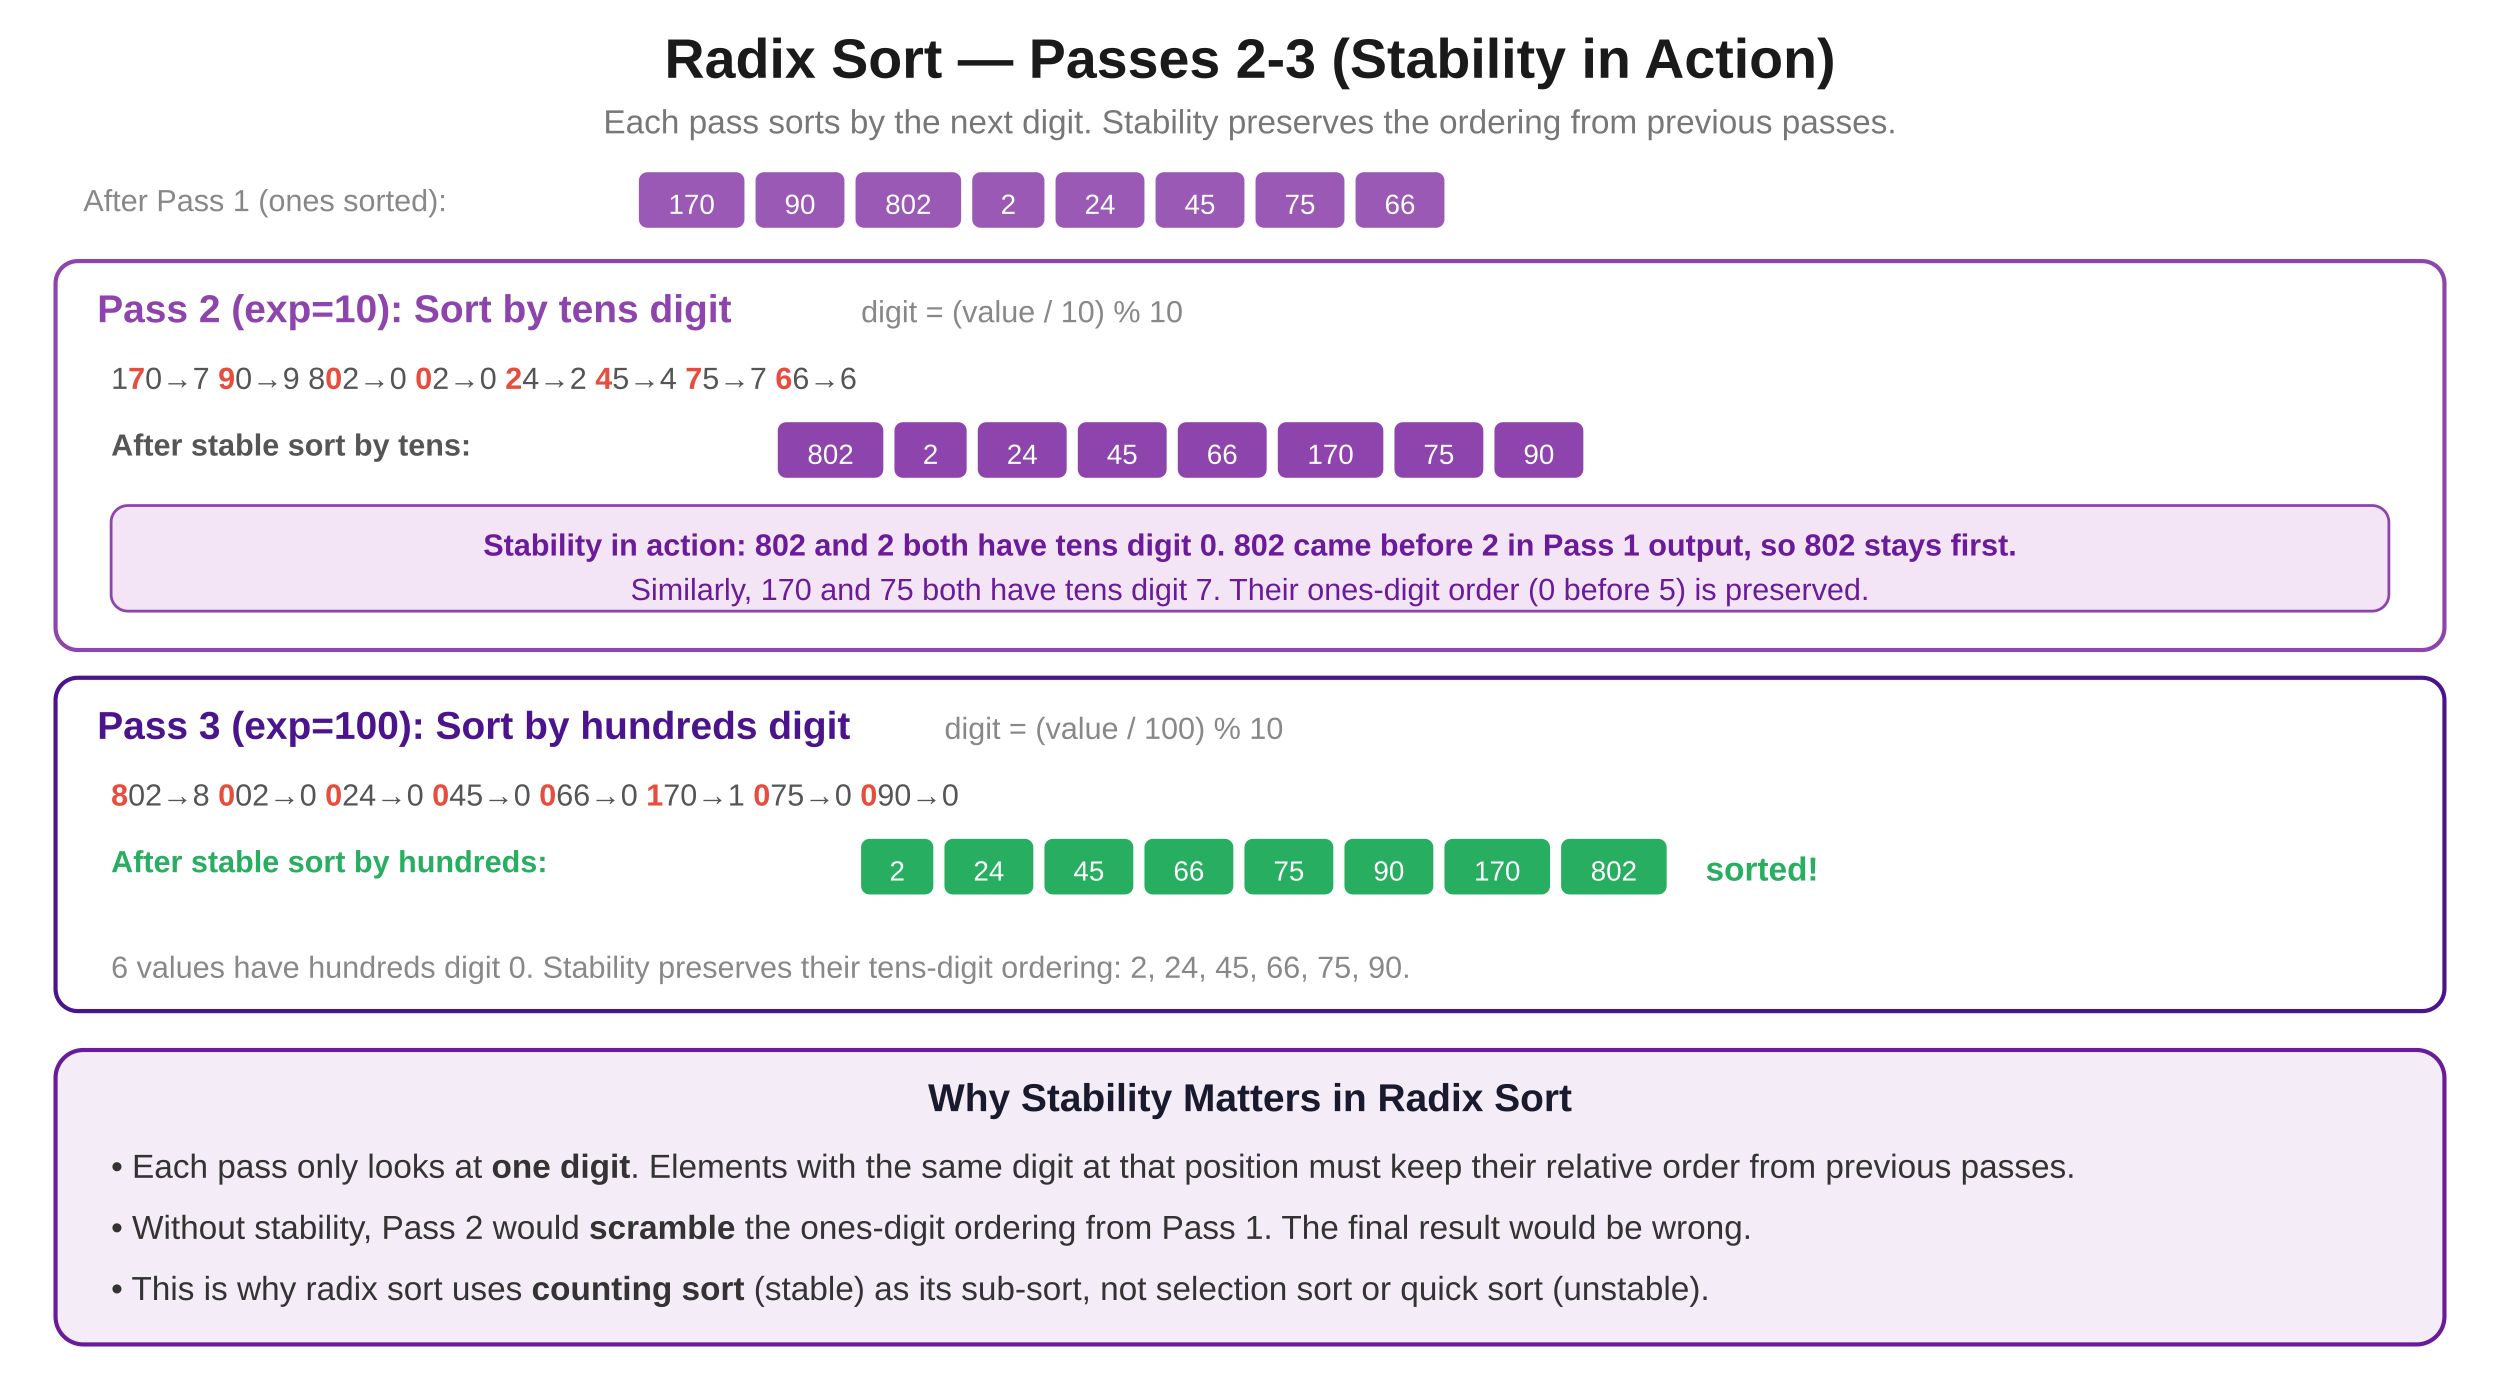
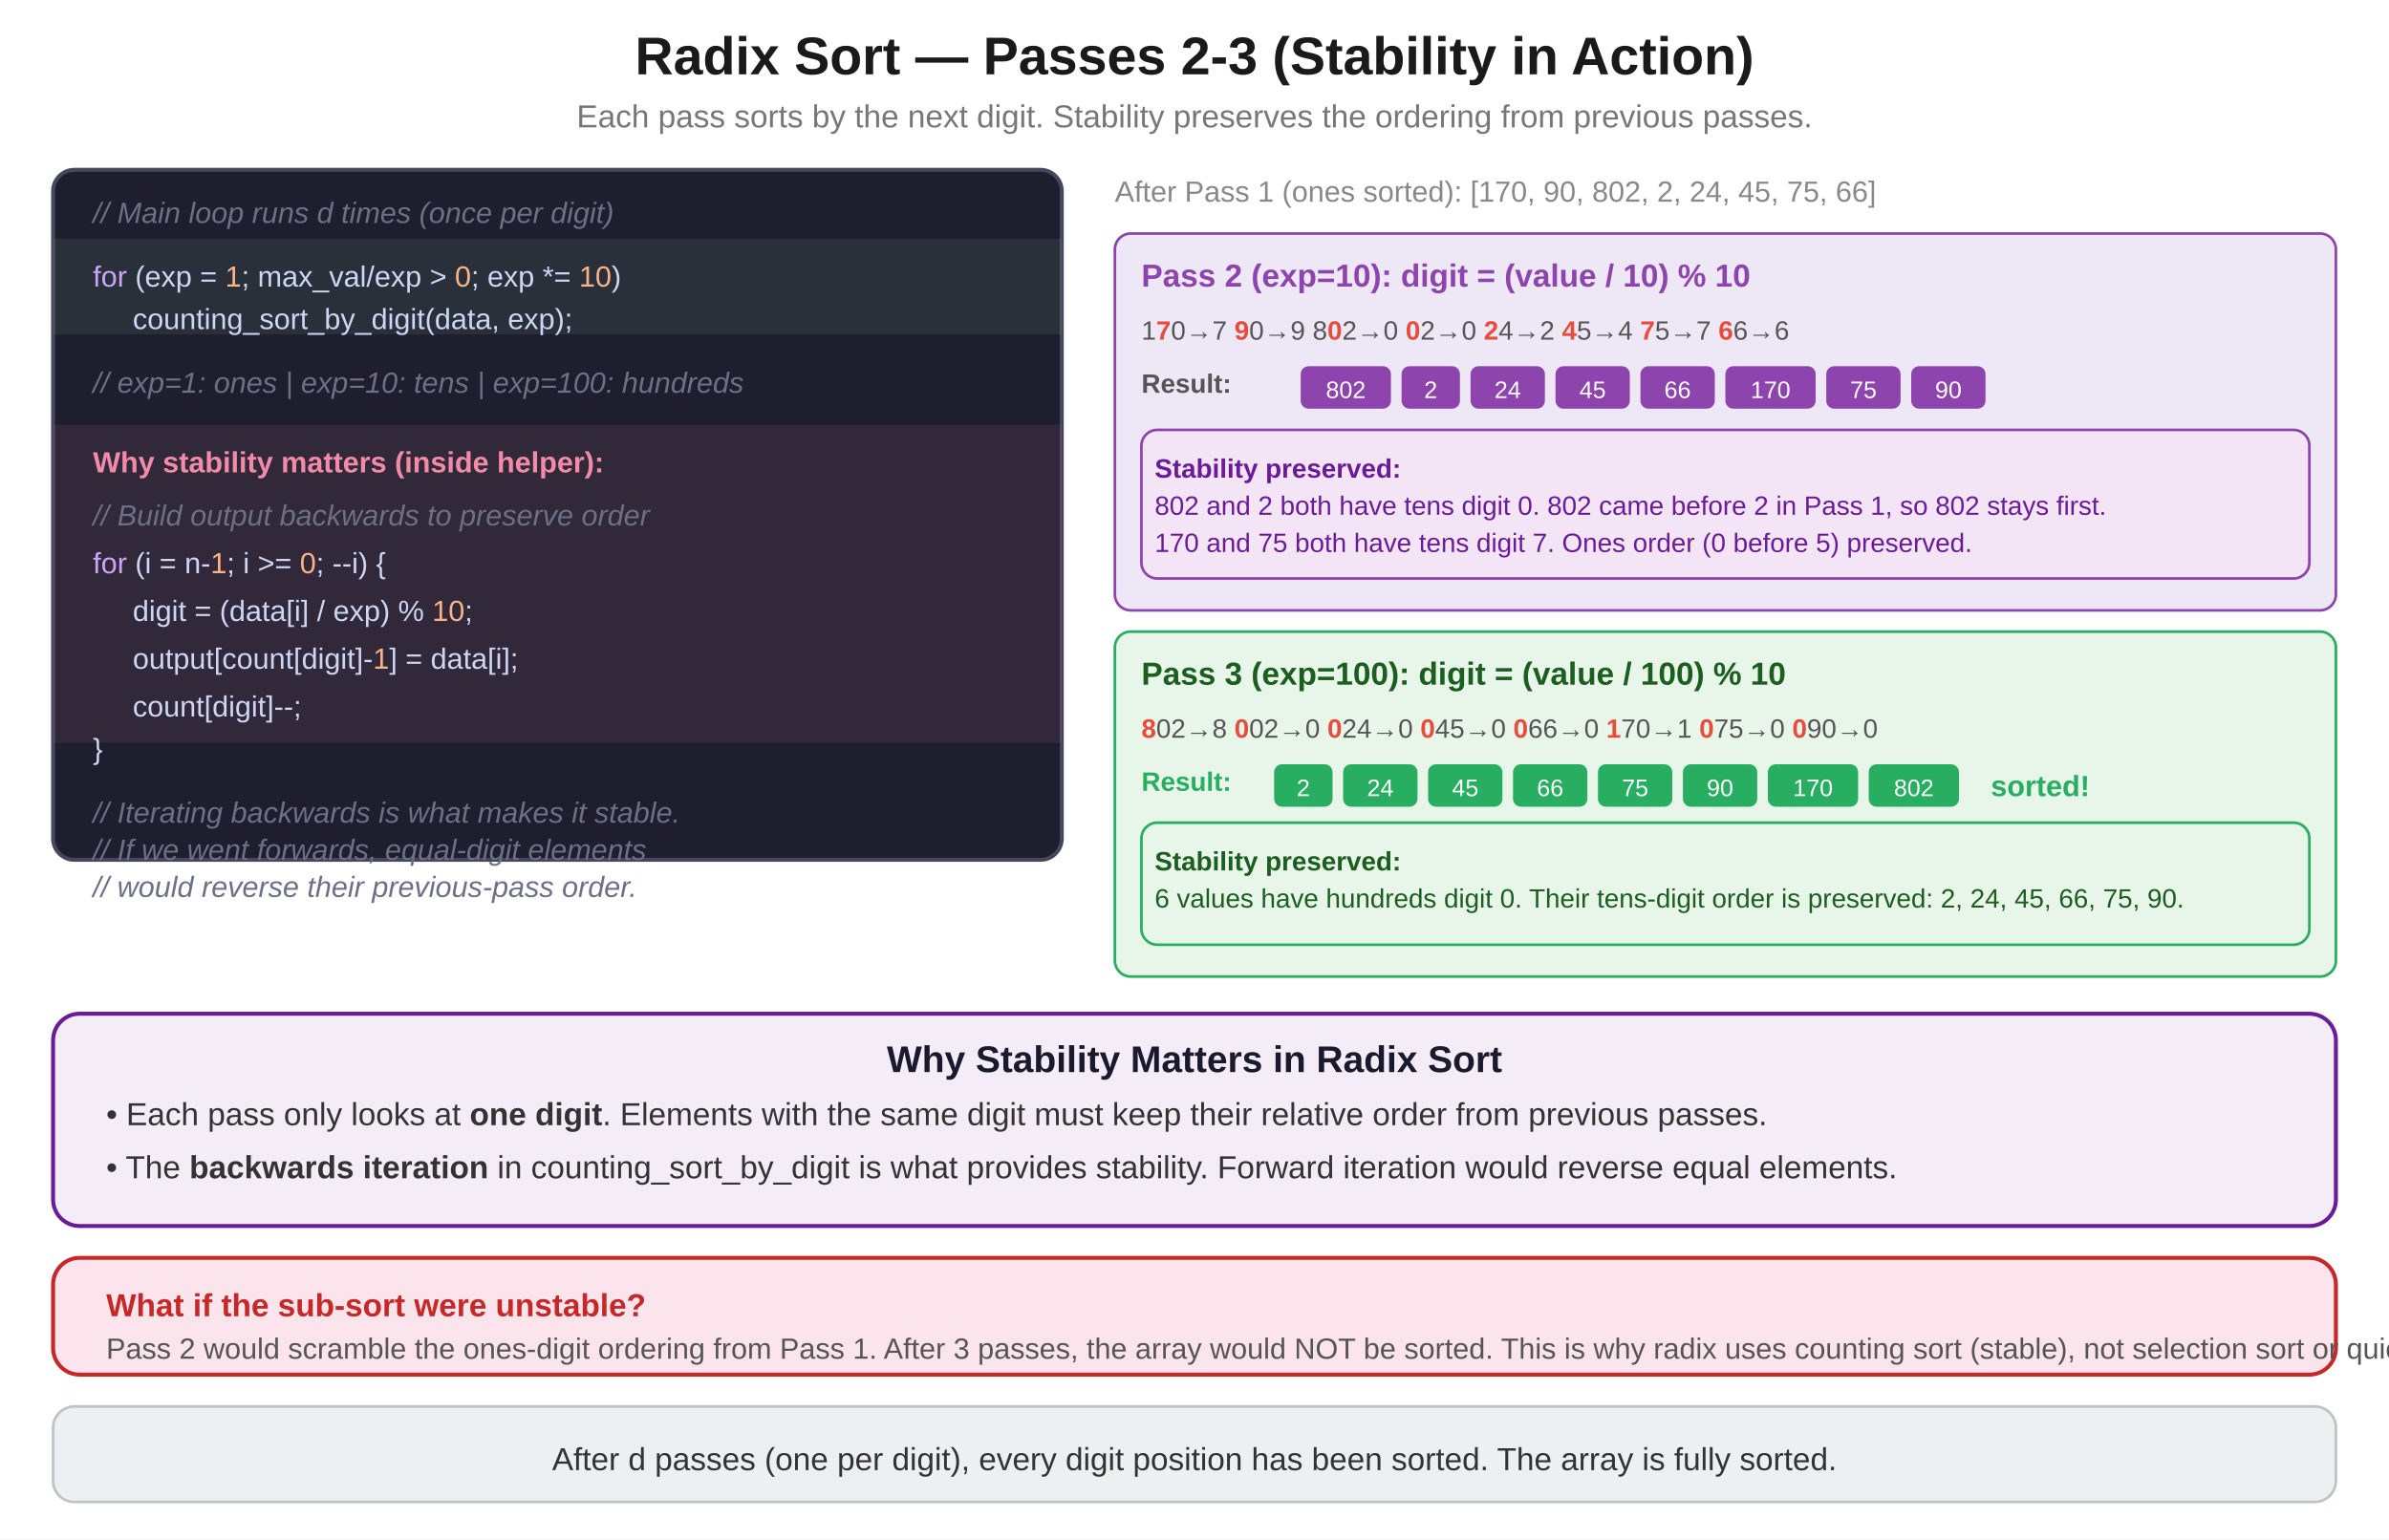
- <svg xmlns="http://www.w3.org/2000/svg" viewBox="0 0 900 500" font-family="'Segoe UI', Arial, sans-serif">
+ <svg xmlns="http://www.w3.org/2000/svg" viewBox="0 0 900 580" font-family="'Segoe UI', Arial, sans-serif">
  <rect width="100%" height="100%" fill="white" />
  <text x="450" y="28" text-anchor="middle" fill="#1a1a1a" font-size="20" font-weight="bold">Radix Sort — Passes 2-3 (Stability in Action)</text>
  <text x="450" y="48" text-anchor="middle" fill="#777" font-size="12">Each pass sorts by the next digit. Stability preserves the ordering from previous passes.</text>
-   <text x="30" y="76" fill="#888" font-size="11">After Pass 1 (ones sorted):</text>
-   <rect x="230" y="62" width="38" height="20" rx="3" fill="#9b59b6" />
-   <text x="249" y="77" text-anchor="middle" fill="#fff" font-size="10">170</text>
-   <rect x="272" y="62" width="32" height="20" rx="3" fill="#9b59b6" />
-   <text x="288" y="77" text-anchor="middle" fill="#fff" font-size="10">90</text>
-   <rect x="308" y="62" width="38" height="20" rx="3" fill="#9b59b6" />
-   <text x="327" y="77" text-anchor="middle" fill="#fff" font-size="10">802</text>
-   <rect x="350" y="62" width="26" height="20" rx="3" fill="#9b59b6" />
-   <text x="363" y="77" text-anchor="middle" fill="#fff" font-size="10">2</text>
-   <rect x="380" y="62" width="32" height="20" rx="3" fill="#9b59b6" />
-   <text x="396" y="77" text-anchor="middle" fill="#fff" font-size="10">24</text>
-   <rect x="416" y="62" width="32" height="20" rx="3" fill="#9b59b6" />
-   <text x="432" y="77" text-anchor="middle" fill="#fff" font-size="10">45</text>
-   <rect x="452" y="62" width="32" height="20" rx="3" fill="#9b59b6" />
-   <text x="468" y="77" text-anchor="middle" fill="#fff" font-size="10">75</text>
-   <rect x="488" y="62" width="32" height="20" rx="3" fill="#9b59b6" />
-   <text x="504" y="77" text-anchor="middle" fill="#fff" font-size="10">66</text>
-   <rect x="20" y="94" width="860" height="140" rx="8" fill="#fff" stroke="#8e44ad" stroke-width="1.5" />
-   <text x="35" y="116" fill="#8e44ad" font-size="14" font-weight="bold">Pass 2 (exp=10): Sort by tens digit</text>
-   <text x="310" y="116" fill="#888" font-size="11">digit = (value / 10) % 10</text>
-   <text x="40" y="140" fill="#555" font-size="11">1<tspan fill="#e74c3c" font-weight="bold">7</tspan>0→7  <tspan fill="#e74c3c" font-weight="bold">9</tspan>0→9  8<tspan fill="#e74c3c" font-weight="bold">0</tspan>2→0  <tspan fill="#e74c3c" font-weight="bold">0</tspan>2→0  <tspan fill="#e74c3c" font-weight="bold">2</tspan>4→2  <tspan fill="#e74c3c" font-weight="bold">4</tspan>5→4  <tspan fill="#e74c3c" font-weight="bold">7</tspan>5→7  <tspan fill="#e74c3c" font-weight="bold">6</tspan>6→6</text>
-   <text x="40" y="164" fill="#555" font-size="11" font-weight="bold">After stable sort by tens:</text>
-   <rect x="280" y="152" width="38" height="20" rx="3" fill="#8e44ad" />
-   <text x="299" y="167" text-anchor="middle" fill="#fff" font-size="10">802</text>
-   <rect x="322" y="152" width="26" height="20" rx="3" fill="#8e44ad" />
-   <text x="335" y="167" text-anchor="middle" fill="#fff" font-size="10">2</text>
-   <rect x="352" y="152" width="32" height="20" rx="3" fill="#8e44ad" />
-   <text x="368" y="167" text-anchor="middle" fill="#fff" font-size="10">24</text>
-   <rect x="388" y="152" width="32" height="20" rx="3" fill="#8e44ad" />
-   <text x="404" y="167" text-anchor="middle" fill="#fff" font-size="10">45</text>
-   <rect x="424" y="152" width="32" height="20" rx="3" fill="#8e44ad" />
-   <text x="440" y="167" text-anchor="middle" fill="#fff" font-size="10">66</text>
-   <rect x="460" y="152" width="38" height="20" rx="3" fill="#8e44ad" />
-   <text x="479" y="167" text-anchor="middle" fill="#fff" font-size="10">170</text>
-   <rect x="502" y="152" width="32" height="20" rx="3" fill="#8e44ad" />
-   <text x="518" y="167" text-anchor="middle" fill="#fff" font-size="10">75</text>
-   <rect x="538" y="152" width="32" height="20" rx="3" fill="#8e44ad" />
-   <text x="554" y="167" text-anchor="middle" fill="#fff" font-size="10">90</text>
-   <rect x="40" y="182" width="820" height="38" rx="6" fill="#f3e5f5" stroke="#8e44ad" stroke-width="1" />
-   <text x="450" y="200" text-anchor="middle" fill="#6a1b9a" font-size="11" font-weight="bold">Stability in action: 802 and 2 both have tens digit 0. 802 came before 2 in Pass 1 output, so 802 stays first.</text>
-   <text x="450" y="216" text-anchor="middle" fill="#6a1b9a" font-size="11">Similarly, 170 and 75 both have tens digit 7. Their ones-digit order (0 before 5) is preserved.</text>
-   <rect x="20" y="244" width="860" height="120" rx="8" fill="#fff" stroke="#4a148c" stroke-width="1.5" />
-   <text x="35" y="266" fill="#4a148c" font-size="14" font-weight="bold">Pass 3 (exp=100): Sort by hundreds digit</text>
-   <text x="340" y="266" fill="#888" font-size="11">digit = (value / 100) % 10</text>
-   <text x="40" y="290" fill="#555" font-size="11">
+   <rect x="20" y="64" width="380" height="260" rx="8" fill="#1e1e2e" stroke="#45475a" stroke-width="1.5" />
+   <text x="35" y="84" fill="#6c7086" font-size="11" font-style="italic">// Main loop runs d times (once per digit)</text>
+   <rect x="20" y="90" width="380" height="36" fill="#a6e3a118" />
+   <text x="35" y="108" fill="#cdd6f4" font-size="11">
+     <tspan fill="#cba6f7">for</tspan> (exp = <tspan fill="#fab387">1</tspan>; max_val/exp &gt; <tspan fill="#fab387">0</tspan>; exp *= <tspan fill="#fab387">10</tspan>)</text>
+   <text x="50" y="124" fill="#cdd6f4" font-size="11">counting_sort_by_digit(data, exp);</text>
+   <text x="35" y="148" fill="#6c7086" font-size="11" font-style="italic">// exp=1: ones | exp=10: tens | exp=100: hundreds</text>
+   <rect x="20" y="160" width="380" height="120" fill="#f38ba818" />
+   <text x="35" y="178" fill="#f38ba8" font-size="11" font-weight="bold">Why stability matters (inside helper):</text>
+   <text x="35" y="198" fill="#6c7086" font-size="11" font-style="italic">// Build output backwards to preserve order</text>
+   <text x="35" y="216" fill="#cdd6f4" font-size="11">
+     <tspan fill="#cba6f7">for</tspan> (i = n-<tspan fill="#fab387">1</tspan>; i &gt;= <tspan fill="#fab387">0</tspan>; --i) {</text>
+   <text x="50" y="234" fill="#cdd6f4" font-size="11">digit = (data[i] / exp) % <tspan fill="#fab387">10</tspan>;</text>
+   <text x="50" y="252" fill="#cdd6f4" font-size="11">output[count[digit]-<tspan fill="#fab387">1</tspan>] = data[i];</text>
+   <text x="50" y="270" fill="#cdd6f4" font-size="11">count[digit]--;</text>
+   <text x="35" y="286" fill="#cdd6f4" font-size="11">}</text>
+   <text x="35" y="310" fill="#6c7086" font-size="11" font-style="italic">// Iterating backwards is what makes it stable.</text>
+   <text x="35" y="324" fill="#6c7086" font-size="11" font-style="italic">// If we went forwards, equal-digit elements</text>
+   <text x="35" y="338" fill="#6c7086" font-size="11" font-style="italic">// would reverse their previous-pass order.</text>
+   <text x="420" y="76" fill="#888" font-size="11">After Pass 1 (ones sorted): [170, 90, 802, 2, 24, 45, 75, 66]</text>
+   <rect x="420" y="88" width="460" height="142" rx="6" fill="#ede7f6" stroke="#8e44ad" stroke-width="1" />
+   <text x="430" y="108" fill="#8e44ad" font-size="12" font-weight="bold">Pass 2 (exp=10): digit = (value / 10) % 10</text>
+   <text x="430" y="128" fill="#555" font-size="10">1<tspan fill="#e74c3c" font-weight="bold">7</tspan>0→7  <tspan fill="#e74c3c" font-weight="bold">9</tspan>0→9  8<tspan fill="#e74c3c" font-weight="bold">0</tspan>2→0  <tspan fill="#e74c3c" font-weight="bold">0</tspan>2→0  <tspan fill="#e74c3c" font-weight="bold">2</tspan>4→2  <tspan fill="#e74c3c" font-weight="bold">4</tspan>5→4  <tspan fill="#e74c3c" font-weight="bold">7</tspan>5→7  <tspan fill="#e74c3c" font-weight="bold">6</tspan>6→6</text>
+   <text x="430" y="148" fill="#555" font-size="10" font-weight="bold">Result:</text>
+   <rect x="490" y="138" width="34" height="16" rx="3" fill="#8e44ad" />
+   <text x="507" y="150" text-anchor="middle" fill="#fff" font-size="9">802</text>
+   <rect x="528" y="138" width="22" height="16" rx="3" fill="#8e44ad" />
+   <text x="539" y="150" text-anchor="middle" fill="#fff" font-size="9">2</text>
+   <rect x="554" y="138" width="28" height="16" rx="3" fill="#8e44ad" />
+   <text x="568" y="150" text-anchor="middle" fill="#fff" font-size="9">24</text>
+   <rect x="586" y="138" width="28" height="16" rx="3" fill="#8e44ad" />
+   <text x="600" y="150" text-anchor="middle" fill="#fff" font-size="9">45</text>
+   <rect x="618" y="138" width="28" height="16" rx="3" fill="#8e44ad" />
+   <text x="632" y="150" text-anchor="middle" fill="#fff" font-size="9">66</text>
+   <rect x="650" y="138" width="34" height="16" rx="3" fill="#8e44ad" />
+   <text x="667" y="150" text-anchor="middle" fill="#fff" font-size="9">170</text>
+   <rect x="688" y="138" width="28" height="16" rx="3" fill="#8e44ad" />
+   <text x="702" y="150" text-anchor="middle" fill="#fff" font-size="9">75</text>
+   <rect x="720" y="138" width="28" height="16" rx="3" fill="#8e44ad" />
+   <text x="734" y="150" text-anchor="middle" fill="#fff" font-size="9">90</text>
+   <rect x="430" y="162" width="440" height="56" rx="6" fill="#f3e5f5" stroke="#8e44ad" stroke-width="1" />
+   <text x="435" y="180" fill="#6a1b9a" font-size="10" font-weight="bold">Stability preserved:</text>
+   <text x="435" y="194" fill="#6a1b9a" font-size="10">802 and 2 both have tens digit 0. 802 came before 2 in Pass 1, so 802 stays first.</text>
+   <text x="435" y="208" fill="#6a1b9a" font-size="10">170 and 75 both have tens digit 7. Ones order (0 before 5) preserved.</text>
+   <rect x="420" y="238" width="460" height="130" rx="6" fill="#e8f5e9" stroke="#27ae60" stroke-width="1" />
+   <text x="430" y="258" fill="#1b5e20" font-size="12" font-weight="bold">Pass 3 (exp=100): digit = (value / 100) % 10</text>
+   <text x="430" y="278" fill="#555" font-size="10">
    <tspan fill="#e74c3c" font-weight="bold">8</tspan>02→8  <tspan fill="#e74c3c" font-weight="bold">0</tspan>02→0  <tspan fill="#e74c3c" font-weight="bold">0</tspan>24→0  <tspan fill="#e74c3c" font-weight="bold">0</tspan>45→0  <tspan fill="#e74c3c" font-weight="bold">0</tspan>66→0  <tspan fill="#e74c3c" font-weight="bold">1</tspan>70→1  <tspan fill="#e74c3c" font-weight="bold">0</tspan>75→0  <tspan fill="#e74c3c" font-weight="bold">0</tspan>90→0</text>
-   <text x="40" y="314" fill="#27ae60" font-size="11" font-weight="bold">After stable sort by hundreds:</text>
-   <rect x="310" y="302" width="26" height="20" rx="3" fill="#27ae60" />
-   <text x="323" y="317" text-anchor="middle" fill="#fff" font-size="10">2</text>
-   <rect x="340" y="302" width="32" height="20" rx="3" fill="#27ae60" />
-   <text x="356" y="317" text-anchor="middle" fill="#fff" font-size="10">24</text>
-   <rect x="376" y="302" width="32" height="20" rx="3" fill="#27ae60" />
-   <text x="392" y="317" text-anchor="middle" fill="#fff" font-size="10">45</text>
-   <rect x="412" y="302" width="32" height="20" rx="3" fill="#27ae60" />
-   <text x="428" y="317" text-anchor="middle" fill="#fff" font-size="10">66</text>
-   <rect x="448" y="302" width="32" height="20" rx="3" fill="#27ae60" />
-   <text x="464" y="317" text-anchor="middle" fill="#fff" font-size="10">75</text>
-   <rect x="484" y="302" width="32" height="20" rx="3" fill="#27ae60" />
-   <text x="500" y="317" text-anchor="middle" fill="#fff" font-size="10">90</text>
-   <rect x="520" y="302" width="38" height="20" rx="3" fill="#27ae60" />
-   <text x="539" y="317" text-anchor="middle" fill="#fff" font-size="10">170</text>
-   <rect x="562" y="302" width="38" height="20" rx="3" fill="#27ae60" />
-   <text x="581" y="317" text-anchor="middle" fill="#fff" font-size="10">802</text>
-   <text x="614" y="317" fill="#27ae60" font-size="12" font-weight="bold">sorted!</text>
-   <text x="40" y="352" fill="#888" font-size="11">6 values have hundreds digit 0. Stability preserves their tens-digit ordering: 2, 24, 45, 66, 75, 90.</text>
-   <rect x="20" y="378" width="860" height="106" rx="10" fill="#f4ecf7" stroke="#6a1b9a" stroke-width="1.5" />
-   <text x="450" y="400" text-anchor="middle" fill="#1a1a2e" font-size="14" font-weight="bold">Why Stability Matters in Radix Sort</text>
-   <text x="40" y="424" fill="#333" font-size="12">• Each pass only looks at <tspan font-weight="bold">one digit</tspan>. Elements with the same digit at that position must keep their relative order from previous passes.</text>
-   <text x="40" y="446" fill="#333" font-size="12">• Without stability, Pass 2 would <tspan font-weight="bold">scramble</tspan> the ones-digit ordering from Pass 1. The final result would be wrong.</text>
-   <text x="40" y="468" fill="#333" font-size="12">• This is why radix sort uses <tspan font-weight="bold">counting sort</tspan> (stable) as its sub-sort, not selection sort or quick sort (unstable).</text>
+   <text x="430" y="298" fill="#27ae60" font-size="10" font-weight="bold">Result:</text>
+   <rect x="480" y="288" width="22" height="16" rx="3" fill="#27ae60" />
+   <text x="491" y="300" text-anchor="middle" fill="#fff" font-size="9">2</text>
+   <rect x="506" y="288" width="28" height="16" rx="3" fill="#27ae60" />
+   <text x="520" y="300" text-anchor="middle" fill="#fff" font-size="9">24</text>
+   <rect x="538" y="288" width="28" height="16" rx="3" fill="#27ae60" />
+   <text x="552" y="300" text-anchor="middle" fill="#fff" font-size="9">45</text>
+   <rect x="570" y="288" width="28" height="16" rx="3" fill="#27ae60" />
+   <text x="584" y="300" text-anchor="middle" fill="#fff" font-size="9">66</text>
+   <rect x="602" y="288" width="28" height="16" rx="3" fill="#27ae60" />
+   <text x="616" y="300" text-anchor="middle" fill="#fff" font-size="9">75</text>
+   <rect x="634" y="288" width="28" height="16" rx="3" fill="#27ae60" />
+   <text x="648" y="300" text-anchor="middle" fill="#fff" font-size="9">90</text>
+   <rect x="666" y="288" width="34" height="16" rx="3" fill="#27ae60" />
+   <text x="683" y="300" text-anchor="middle" fill="#fff" font-size="9">170</text>
+   <rect x="704" y="288" width="34" height="16" rx="3" fill="#27ae60" />
+   <text x="721" y="300" text-anchor="middle" fill="#fff" font-size="9">802</text>
+   <text x="750" y="300" fill="#27ae60" font-size="11" font-weight="bold">sorted!</text>
+   <rect x="430" y="310" width="440" height="46" rx="6" fill="#e8f5e9" stroke="#27ae60" stroke-width="1" />
+   <text x="435" y="328" fill="#1b5e20" font-size="10" font-weight="bold">Stability preserved:</text>
+   <text x="435" y="342" fill="#1b5e20" font-size="10">6 values have hundreds digit 0. Their tens-digit order is preserved: 2, 24, 45, 66, 75, 90.</text>
+   <rect x="20" y="382" width="860" height="80" rx="10" fill="#f4ecf7" stroke="#6a1b9a" stroke-width="1.5" />
+   <text x="450" y="404" text-anchor="middle" fill="#1a1a2e" font-size="14" font-weight="bold">Why Stability Matters in Radix Sort</text>
+   <text x="40" y="424" fill="#333" font-size="12">• Each pass only looks at <tspan font-weight="bold">one digit</tspan>. Elements with the same digit must keep their relative order from previous passes.</text>
+   <text x="40" y="444" fill="#333" font-size="12">• The <tspan font-weight="bold">backwards iteration</tspan> in counting_sort_by_digit is what provides stability. Forward iteration would reverse equal elements.</text>
+   <rect x="20" y="474" width="860" height="44" rx="10" fill="#fce4ec" stroke="#c62828" stroke-width="1.5" />
+   <text x="40" y="496" fill="#c62828" font-size="12" font-weight="bold">What if the sub-sort were unstable?</text>
+   <text x="40" y="512" fill="#555" font-size="11">Pass 2 would scramble the ones-digit ordering from Pass 1. After 3 passes, the array would NOT be sorted. This is why radix uses counting sort (stable), not selection sort or quick sort.</text>
+   <rect x="20" y="530" width="860" height="36" rx="8" fill="#ecf0f1" stroke="#bdc3c7" stroke-width="1" />
+   <text x="450" y="554" text-anchor="middle" fill="#333" font-size="12">After d passes (one per digit), every digit position has been sorted. The array is fully sorted.</text>
</svg>
